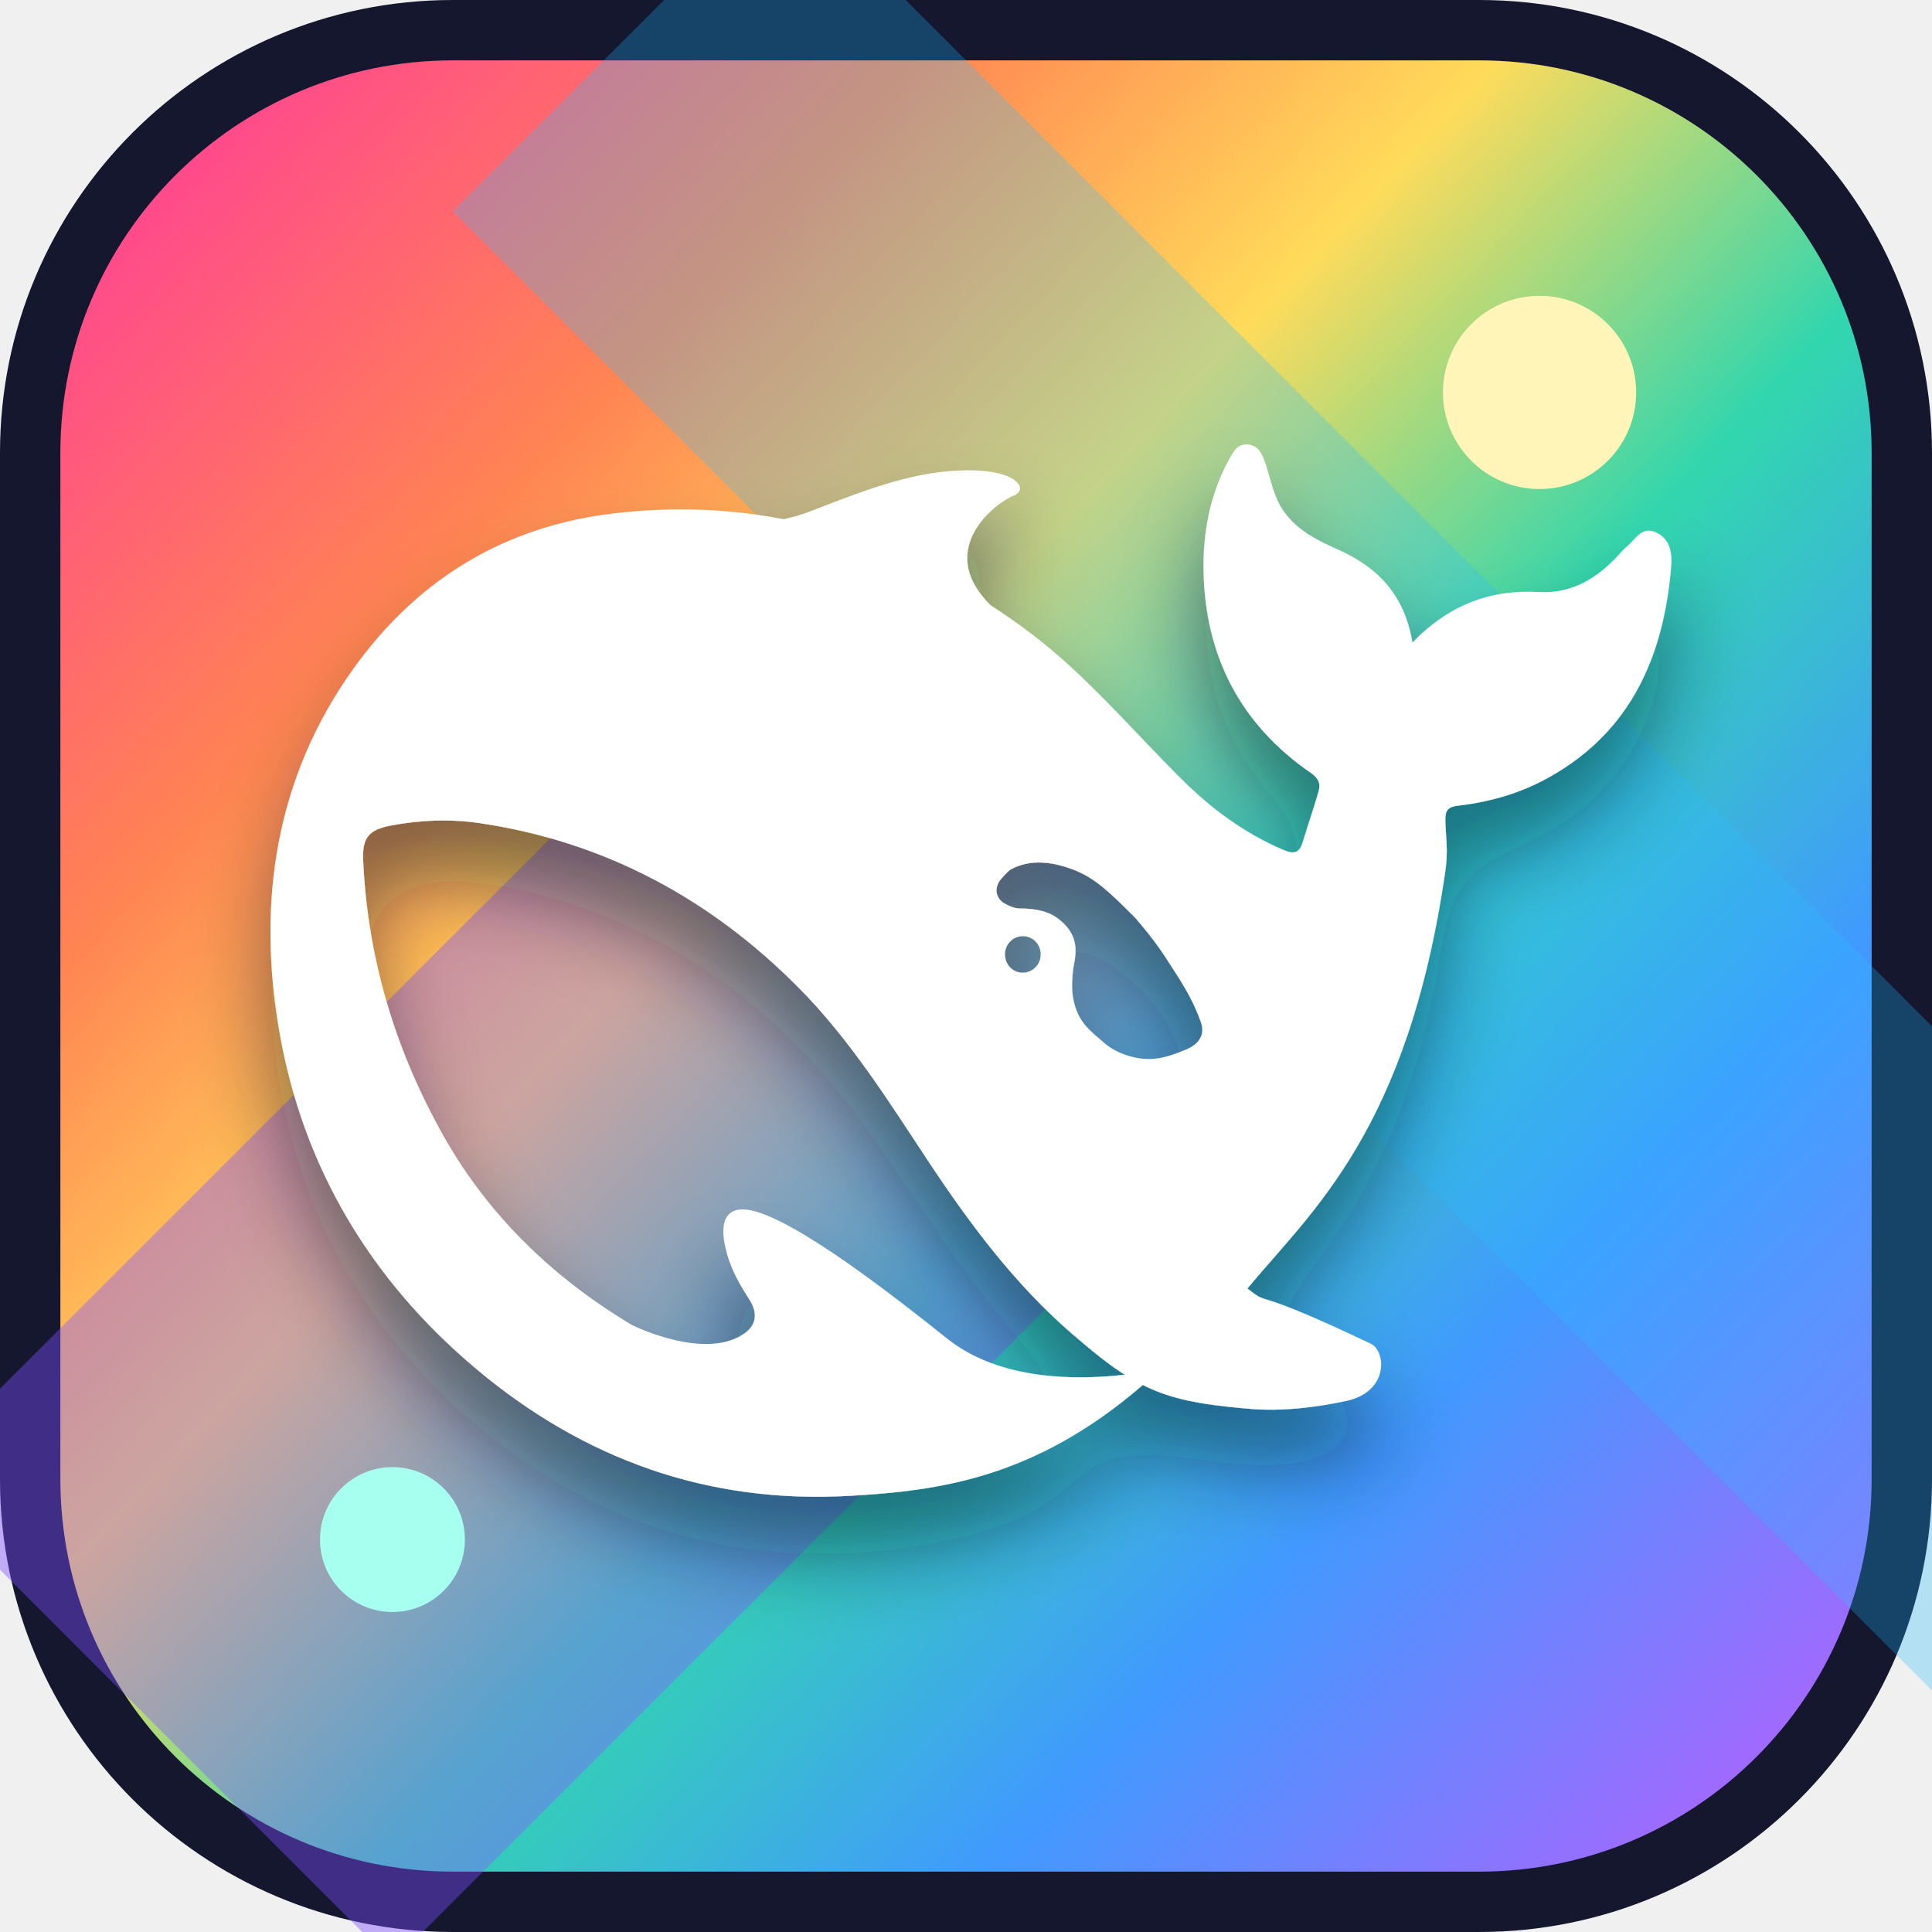
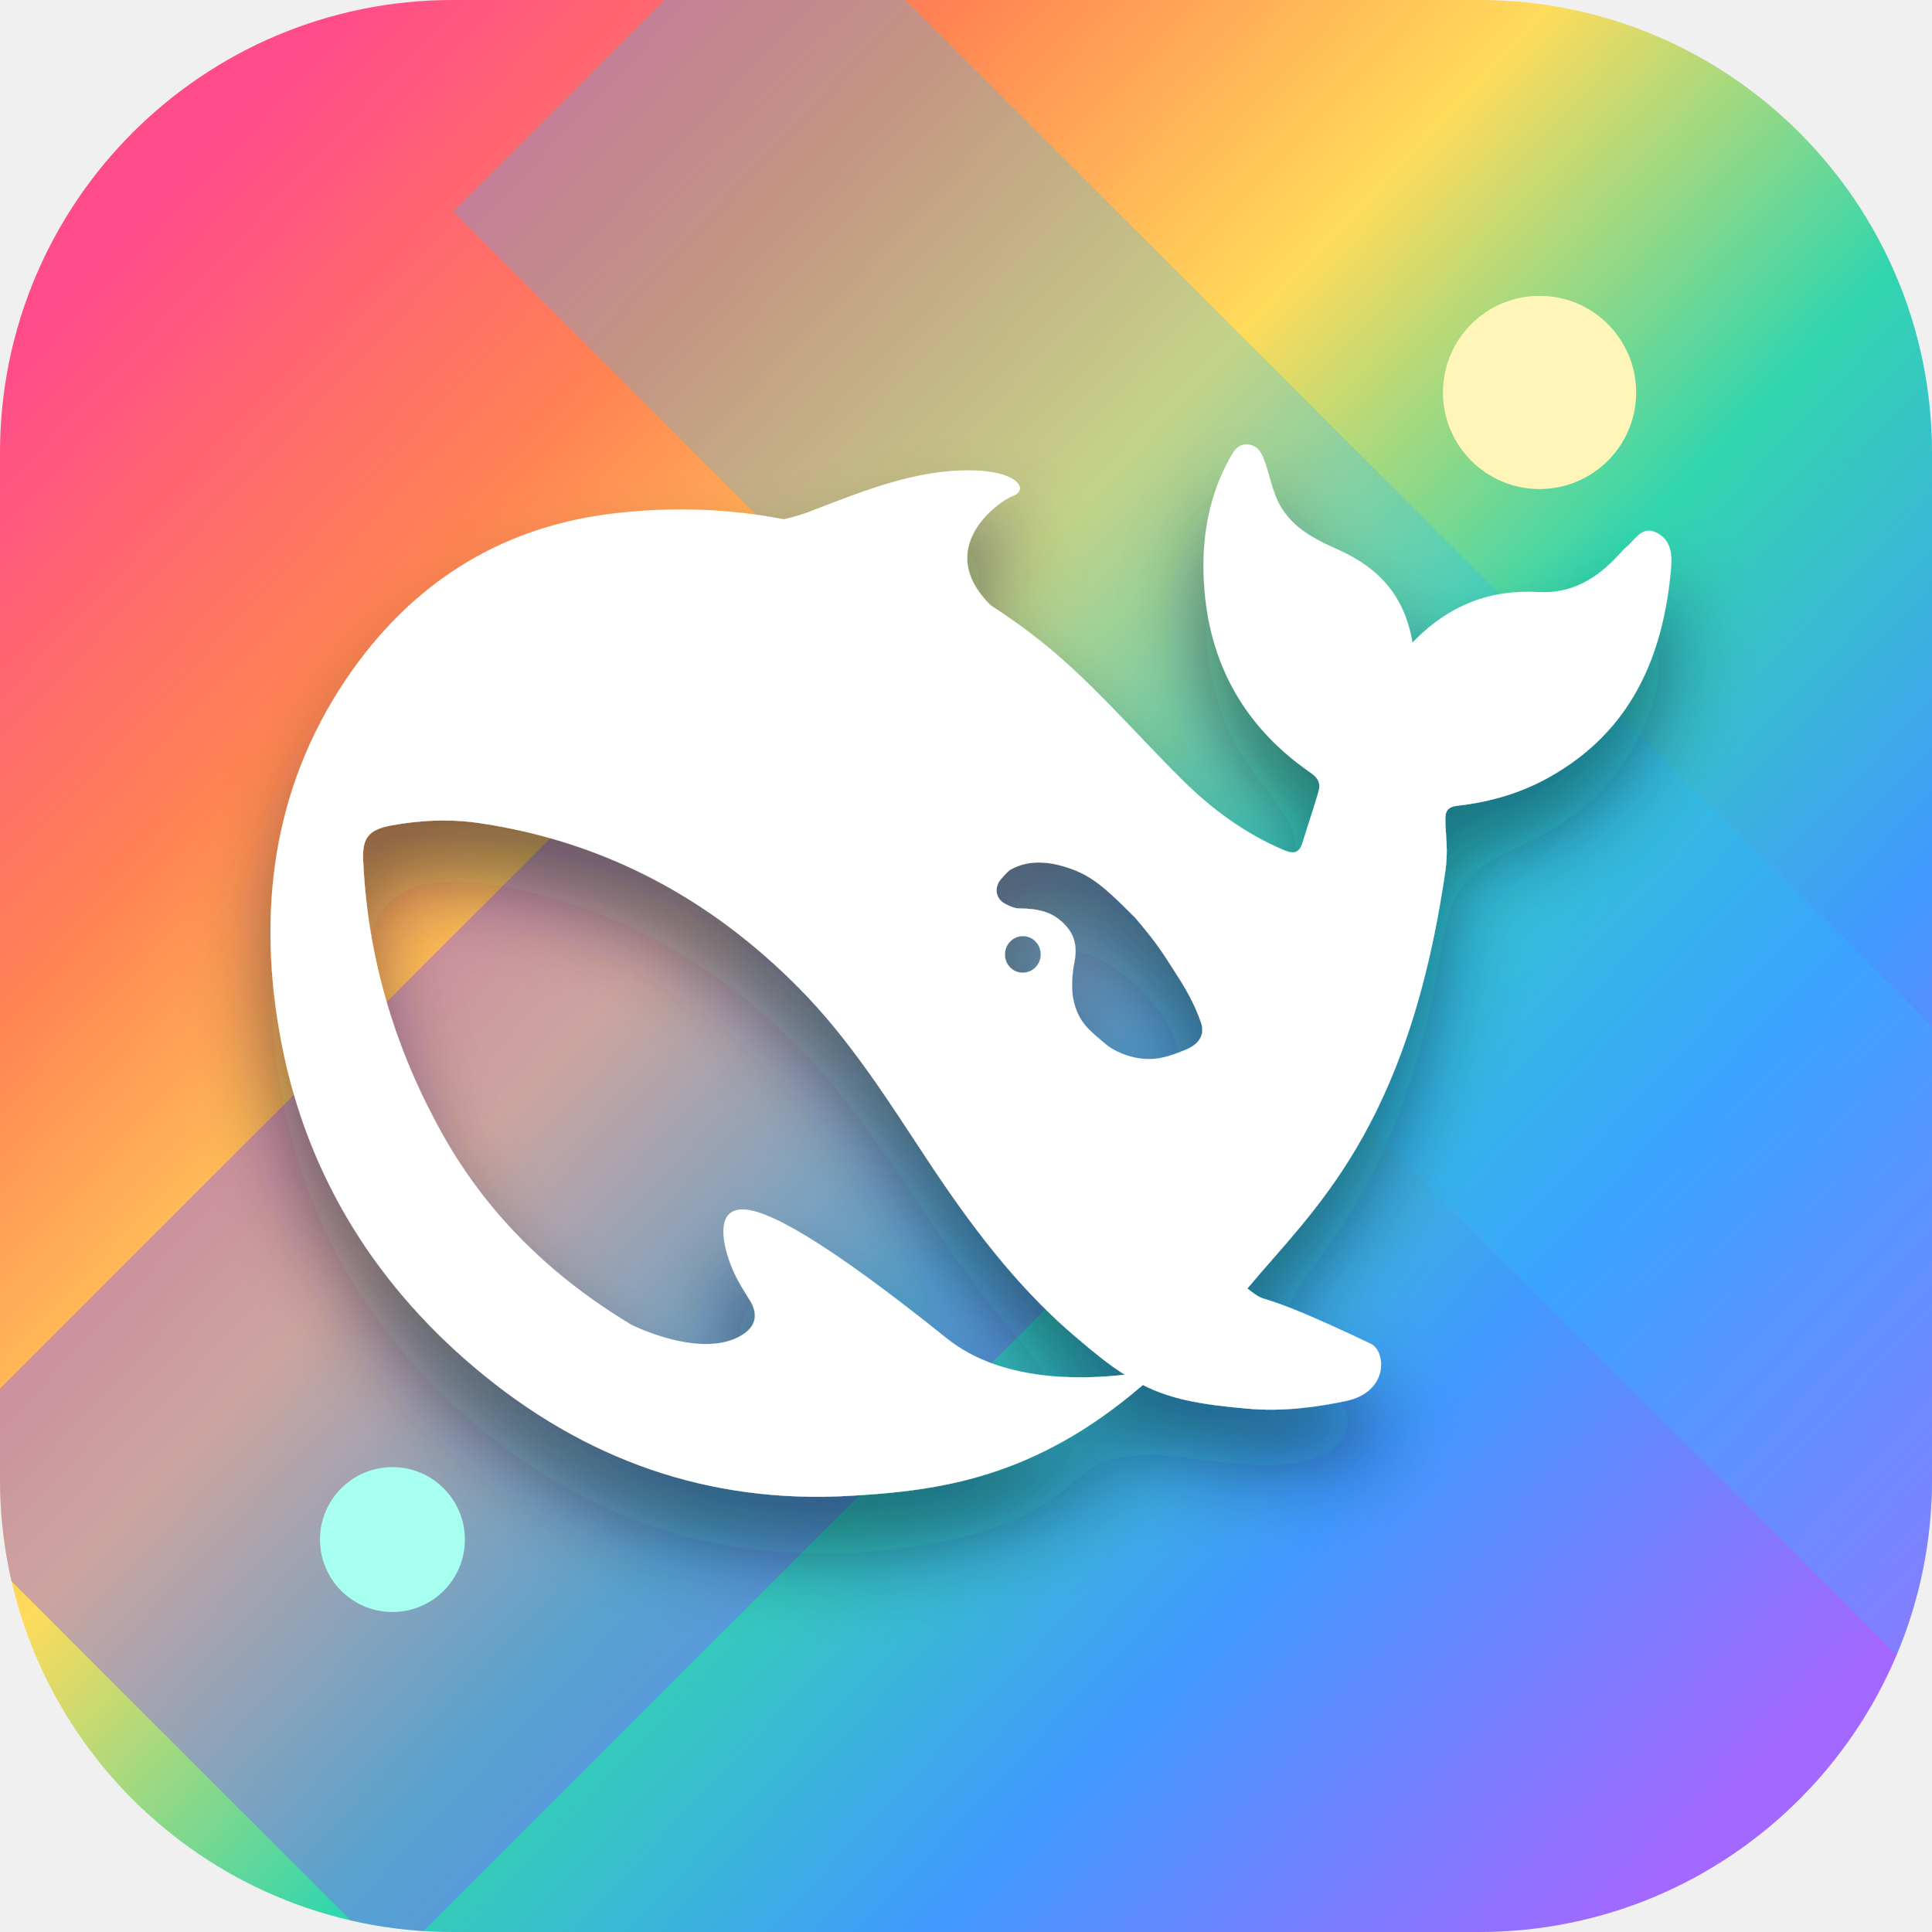
<svg xmlns="http://www.w3.org/2000/svg" viewBox="0 0 64 64">
  <defs>
+     <clipPath id="favicon-shape">
+       <rect width="64" height="64" rx="15" />
+     </clipPath>
    <linearGradient id="favicon-spectrum" x1="5" y1="7" x2="59" y2="58" gradientUnits="userSpaceOnUse">
      <stop offset="0" stop-color="#FF3D81" />
      <stop offset="0.2" stop-color="#FF7A45" />
      <stop offset="0.39" stop-color="#FFD84D" />
      <stop offset="0.58" stop-color="#22D3A7" />
      <stop offset="0.78" stop-color="#3291FF" />
      <stop offset="1" stop-color="#9B5CFF" />
    </linearGradient>
    <radialGradient id="favicon-light" cx="0" cy="0" r="1" gradientTransform="translate(18 13) rotate(46) scale(46)">
      <stop stop-color="#FFFFFF" stop-opacity="0.52" />
      <stop offset="0.42" stop-color="#FFFFFF" stop-opacity="0.08" />
      <stop offset="1" stop-color="#FFFFFF" stop-opacity="0" />
    </radialGradient>
    <filter id="favicon-shadow" x="-20%" y="-20%" width="140%" height="150%">
      <feDropShadow dx="0" dy="2" stdDeviation="1.4" flood-color="#11142F" flood-opacity="0.48" />
    </filter>
  </defs>
-   <rect width="64" height="64" rx="15" fill="#15172F" />
-   <rect x="2" y="2" width="60" height="60" rx="13" fill="url(#favicon-spectrum)" />
-   <path d="M-3 49 29 17 45 33 13 65Z" fill="#7C4DFF" fill-opacity="0.42" />
-   <path d="m26-4 42 42v22L15 7Z" fill="#1BB8FF" fill-opacity="0.28" />
-   <rect x="2" y="2" width="60" height="60" rx="13" fill="url(#favicon-light)" />
+   <g clip-path="url(#favicon-shape)">
+     <rect width="64" height="64" rx="15" fill="url(#favicon-spectrum)" />
+     <path d="M-3 49 29 17 45 33 13 65Z" fill="#7C4DFF" fill-opacity="0.42" />
+     <path d="m26-4 42 42v22L15 7Z" fill="#1BB8FF" fill-opacity="0.28" />
+     <rect width="64" height="64" rx="15" fill="url(#favicon-light)" />
+   </g>
  <g transform="translate(8 8) scale(.96)" filter="url(#favicon-shadow)">
    <path d="M48.835 10.048C48.323 9.792 48.102 10.28 47.803 10.528C47.701 10.608 47.614 10.712 47.527 10.808C46.779 11.624 45.905 12.16 44.762 12.096C43.092 12 41.666 12.536 40.406 13.84C40.138 12.232 39.248 11.272 37.893 10.656C37.184 10.336 36.467 10.016 35.97 9.32C35.623 8.824 35.529 8.272 35.356 7.728C35.246 7.4 35.135 7.064 34.765 7.008C34.363 6.944 34.206 7.288 34.048 7.576C33.418 8.752 33.173 10.048 33.197 11.36C33.252 14.312 34.474 16.664 36.9 18.336C37.176 18.528 37.247 18.72 37.16 19C36.995 19.576 36.797 20.136 36.624 20.712C36.514 21.08 36.349 21.16 35.962 21C34.631 20.432 33.481 19.592 32.464 18.576C30.739 16.872 29.179 14.992 27.233 13.52C26.776 13.176 26.319 12.856 25.847 12.552C23.862 10.584 26.107 8.968 26.627 8.776C27.17 8.576 26.816 7.888 25.059 7.896C23.302 7.904 21.695 8.504 19.647 9.304C19.348 9.424 19.032 9.512 18.709 9.584C16.85 9.224 14.92 9.144 12.903 9.376C9.106 9.808 6.073 11.64 3.843 14.768C1.165 18.528 0.534 22.8 1.307 27.256C2.118 31.952 4.466 35.84 8.074 38.88C11.816 42.032 16.125 43.576 21.041 43.28C24.027 43.104 27.352 42.696 31.102 39.456C32.047 39.936 33.04 40.128 34.686 40.272C35.955 40.392 37.176 40.208 38.121 40.008C39.602 39.688 39.499 38.288 38.964 38.032C34.623 35.968 35.576 36.808 34.71 36.128C36.916 33.464 40.24 30.696 41.54 21.728C41.643 21.016 41.556 20.568 41.54 19.992C41.532 19.64 41.611 19.504 42.005 19.464C43.092 19.336 44.148 19.032 45.117 18.488C47.929 16.92 49.064 14.344 49.331 11.256C49.371 10.784 49.324 10.296 48.835 10.048ZM24.326 37.84C20.12 34.464 18.079 33.352 17.236 33.4C16.448 33.448 16.59 34.368 16.763 34.968C16.944 35.56 17.181 35.968 17.512 36.488C17.74 36.832 17.898 37.344 17.283 37.728C15.928 38.584 13.573 37.44 13.462 37.384C10.721 35.736 8.428 33.56 6.813 30.584C5.253 27.72 4.348 24.648 4.198 21.368C4.158 20.576 4.387 20.296 5.159 20.152C6.175 19.96 7.223 19.92 8.239 20.072C12.533 20.712 16.189 22.672 19.253 25.776C21.002 27.544 22.325 29.656 23.689 31.72C25.138 33.912 26.698 36 28.683 37.712C29.384 38.312 29.943 38.768 30.479 39.104C28.864 39.288 26.17 39.328 24.326 37.84ZM26.343 24.6C26.343 24.248 26.619 23.968 26.966 23.968C27.044 23.968 27.115 23.984 27.178 24.008C27.265 24.04 27.344 24.088 27.407 24.16C27.517 24.272 27.58 24.432 27.58 24.6C27.58 24.952 27.304 25.232 26.957 25.232C26.611 25.232 26.343 24.952 26.343 24.6ZM32.606 27.88C32.205 28.048 31.803 28.192 31.416 28.208C30.818 28.24 30.164 27.992 29.81 27.688C29.258 27.216 28.864 26.952 28.699 26.128C28.628 25.776 28.668 25.232 28.73 24.92C28.872 24.248 28.714 23.816 28.25 23.424C27.872 23.104 27.391 23.016 26.863 23.016C26.666 23.016 26.485 22.928 26.351 22.856C26.13 22.744 25.949 22.464 26.123 22.12C26.178 22.008 26.446 21.736 26.509 21.688C27.226 21.272 28.053 21.408 28.817 21.72C29.526 22.016 30.061 22.56 30.834 23.328C31.622 24.256 31.763 24.512 32.212 25.208C32.567 25.752 32.89 26.312 33.11 26.952C33.245 27.352 33.071 27.68 32.606 27.88Z" fill="#FFFFFF" fill-rule="nonzero" />
  </g>
  <circle cx="51" cy="13" r="3.2" fill="#FFF5B8" />
  <circle cx="13" cy="51" r="2.4" fill="#A7FFF0" />
</svg>
